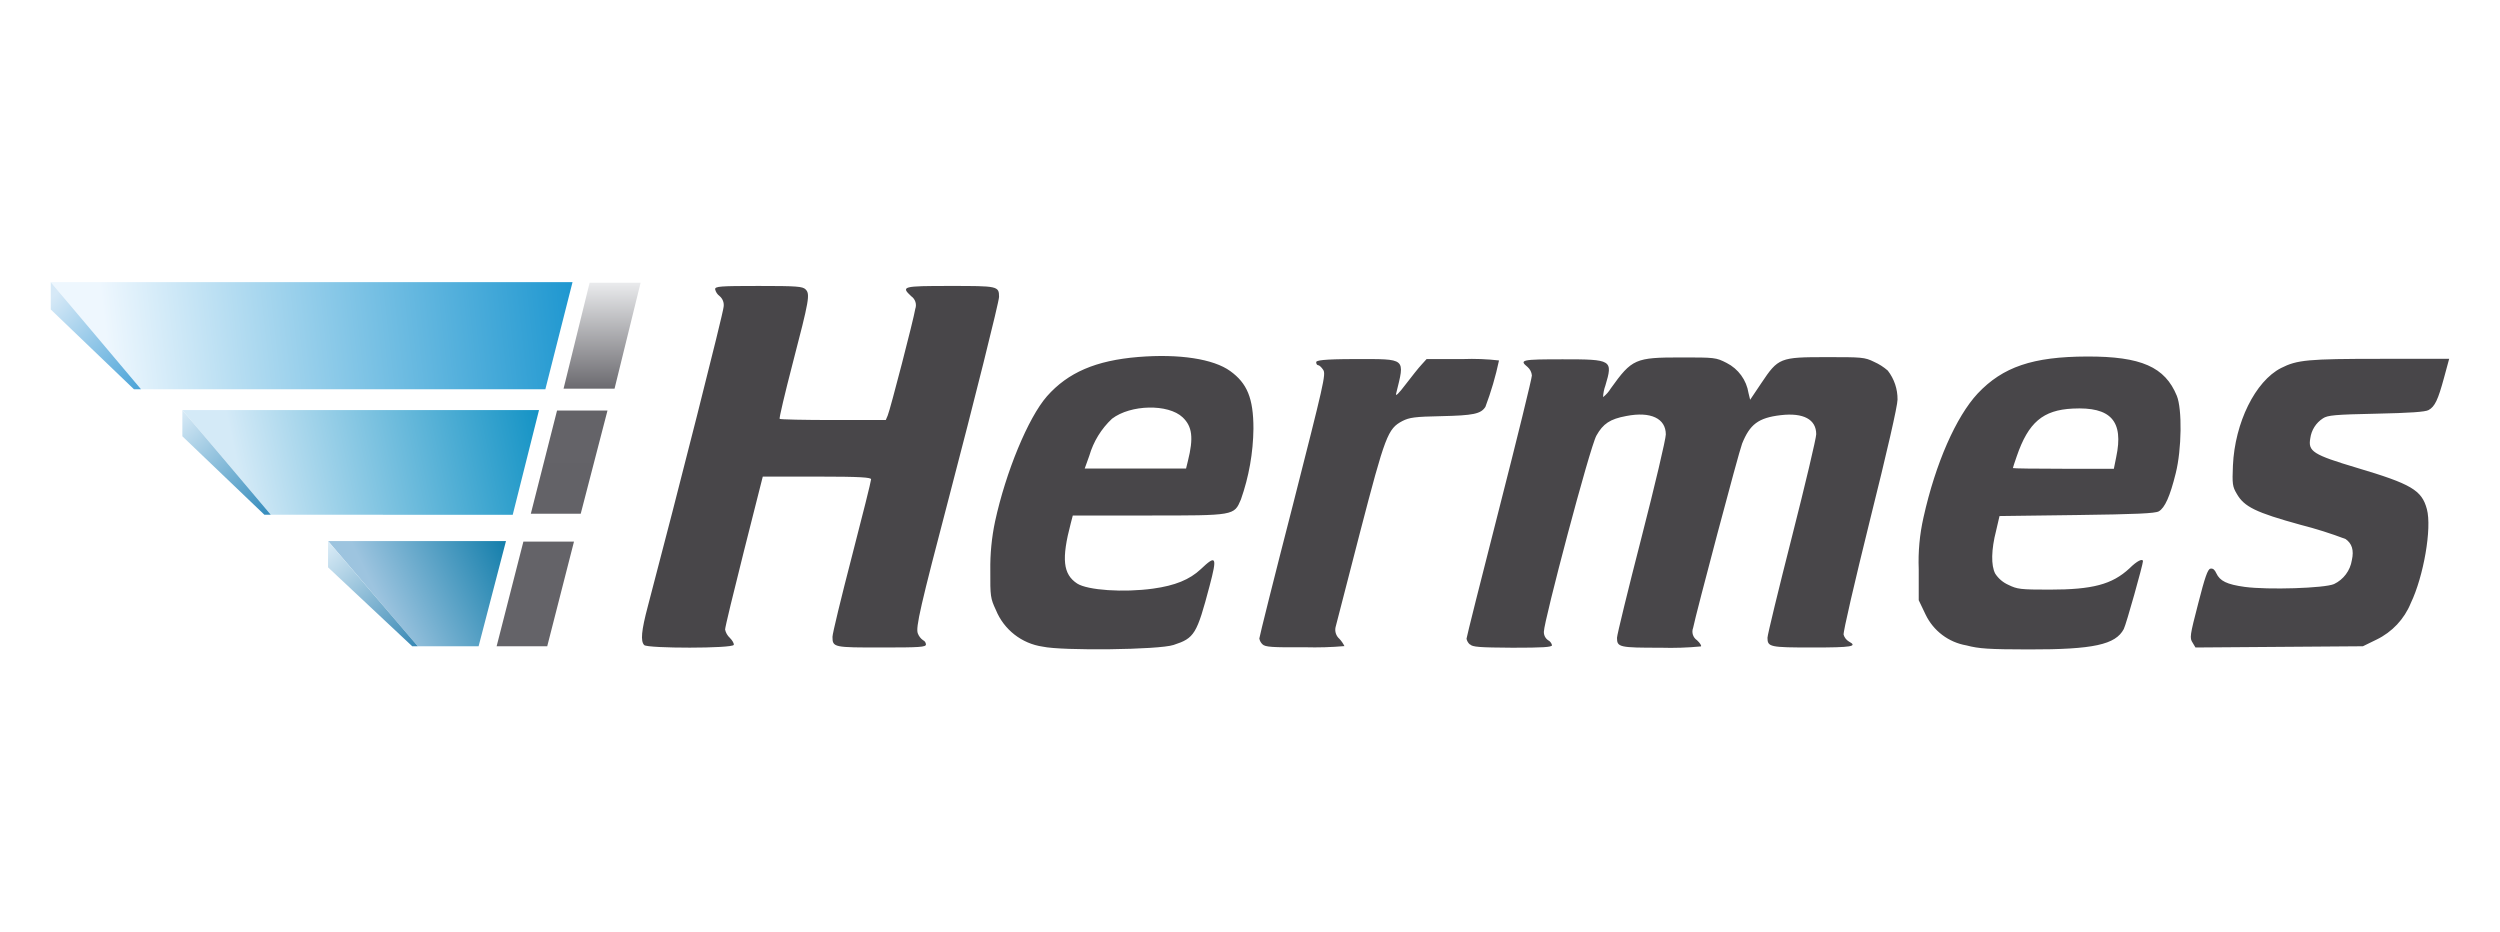
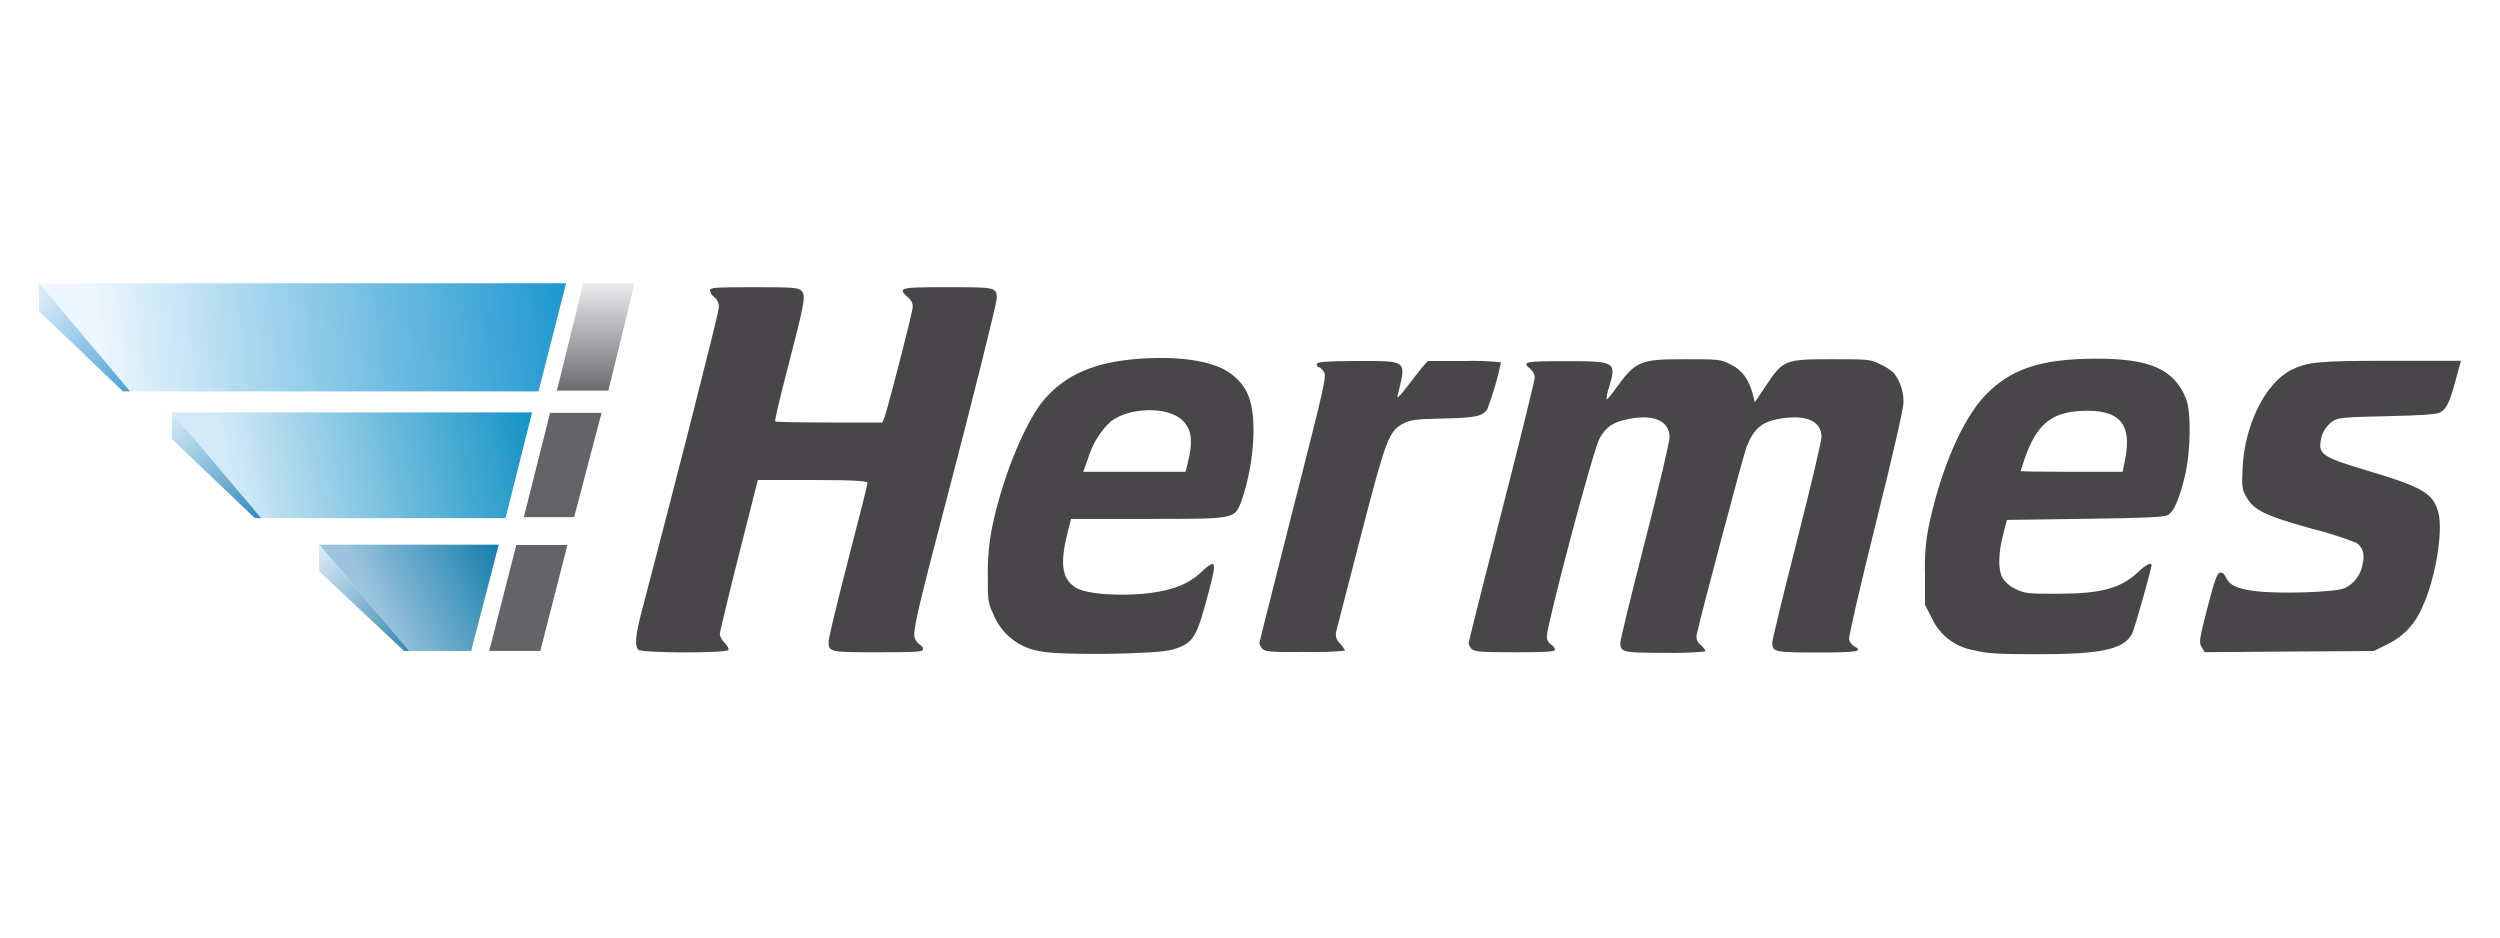
- <svg xmlns="http://www.w3.org/2000/svg" viewBox="0 0 323.13 120.41">
+ <svg xmlns="http://www.w3.org/2000/svg" viewBox="0 0 320 120">
  <defs>
    <style>.a{fill:none;}.b,.c,.d,.e,.f,.g,.h,.i,.j{fill-rule:evenodd;}.b{fill:url(#a);}.c{fill:url(#b);}.d{fill:url(#c);}.e{fill:url(#d);}.f{fill:url(#e);}.g{fill:url(#f);}.h{fill:url(#g);}.i{fill:url(#h);}.j{fill:url(#i);}.k{fill:#484649;}</style>
-     <linearGradient id="a" x1="13.95" y1="75.85" x2="74.33" y2="82.65" gradientTransform="matrix(1, 0, 0, -1, 0, 122)" gradientUnits="userSpaceOnUse">
+     <linearGradient id="a" x1="12.39" y1="75.64" x2="72.77" y2="82.44" gradientTransform="matrix(1, 0, 0, -1, 0, 121.59)" gradientUnits="userSpaceOnUse">
      <stop offset="0" stop-color="#eef7fe" />
      <stop offset="1" stop-color="#1e97d0" />
    </linearGradient>
-     <linearGradient id="b" x1="97.93" y1="148.84" x2="109.86" y2="137.16" gradientTransform="matrix(1, 0, 0, -1, -91.18, 187.28)" gradientUnits="userSpaceOnUse">
+     <linearGradient id="b" x1="96.37" y1="148.63" x2="108.29" y2="136.96" gradientTransform="matrix(1, 0, 0, -1, -91.18, 186.87)" gradientUnits="userSpaceOnUse">
      <stop offset="0" stop-color="#d6e9f7" />
      <stop offset="1" stop-color="#48a2d7" />
    </linearGradient>
-     <linearGradient id="c" x1="-169.3" y1="33.4" x2="-130.54" y2="41.7" gradientTransform="matrix(1, 0, 0, -1, 200.49, 96.1)" gradientUnits="userSpaceOnUse">
+     <linearGradient id="c" x1="-170.86" y1="33.19" x2="-132.11" y2="41.49" gradientTransform="matrix(1, 0, 0, -1, 200.49, 95.69)" gradientUnits="userSpaceOnUse">
      <stop offset="0" stop-color="#d4eaf7" />
      <stop offset="1" stop-color="#1493c5" />
    </linearGradient>
-     <linearGradient id="d" x1="-120.31" y1="16.81" x2="-108.63" y2="3.14" gradientTransform="matrix(1, 0, 0, -1, 142.98, 70.45)" gradientUnits="userSpaceOnUse">
+     <linearGradient id="d" x1="-121.88" y1="16.6" x2="-110.19" y2="2.94" gradientTransform="matrix(1, 0, 0, -1, 142.98, 70.04)" gradientUnits="userSpaceOnUse">
      <stop offset="0" stop-color="#d9ebf7" />
      <stop offset="1" stop-color="#318abb" />
    </linearGradient>
-     <linearGradient id="e" x1="-19.21" y1="1.41" x2="-2.96" y2="9.27" gradientTransform="matrix(1, 0, 0, -1, 68.5, 79.51)" gradientUnits="userSpaceOnUse">
+     <linearGradient id="e" x1="-20.78" y1="1.2" x2="-4.52" y2="9.06" gradientTransform="matrix(1, 0, 0, -1, 68.5, 79.1)" gradientUnits="userSpaceOnUse">
      <stop offset="0" stop-color="#9dc4df" />
      <stop offset="1" stop-color="#137eab" />
    </linearGradient>
-     <linearGradient id="f" x1="-8.38" y1="12.64" x2="3.45" y2="-1.22" gradientTransform="matrix(1, 0, 0, -1, 49.82, 83.15)" gradientUnits="userSpaceOnUse">
+     <linearGradient id="f" x1="-9.94" y1="12.44" x2="1.88" y2="-1.42" gradientTransform="matrix(1, 0, 0, -1, 49.82, 82.74)" gradientUnits="userSpaceOnUse">
      <stop offset="0" stop-color="#deeef8" />
      <stop offset="1" stop-color="#3586b3" />
    </linearGradient>
-     <linearGradient id="g" x1="128.9" y1="73.51" x2="128.9" y2="87.34" gradientTransform="matrix(1, 0, 0, -1, -59.71, 157.17)" gradientUnits="userSpaceOnUse">
+     <linearGradient id="g" x1="127.34" y1="73.3" x2="127.34" y2="87.14" gradientTransform="matrix(1, 0, 0, -1, -59.71, 156.76)" gradientUnits="userSpaceOnUse">
      <stop offset="0" stop-color="#646368" />
      <stop offset="1" stop-color="#646368" />
    </linearGradient>
-     <linearGradient id="h" x1="116.43" y1="25.4" x2="116.43" y2="38.87" gradientTransform="matrix(1, 0, 0, -1, -42.86, 91.93)" gradientUnits="userSpaceOnUse">
+     <linearGradient id="h" x1="114.86" y1="25.19" x2="114.86" y2="38.67" gradientTransform="matrix(1, 0, 0, -1, -42.86, 91.52)" gradientUnits="userSpaceOnUse">
      <stop offset="0" stop-color="#636267" />
      <stop offset="1" stop-color="#646368" />
    </linearGradient>
-     <linearGradient id="i" x1="145.77" y1="-21.23" x2="145.77" y2="-7.52" gradientTransform="matrix(1, 0, 0, -1, -67.95, 29.01)" gradientUnits="userSpaceOnUse">
+     <linearGradient id="i" x1="144.21" y1="-21.43" x2="144.21" y2="-7.73" gradientTransform="matrix(1, 0, 0, -1, -67.95, 28.6)" gradientUnits="userSpaceOnUse">
      <stop offset="0" stop-color="#6b6a6f" />
      <stop offset="1" stop-color="#eaebed" />
    </linearGradient>
  </defs>
-   <rect class="a" width="323.13" height="120.41" />
-   <path class="b" d="M70.49,50.31,74,36.47H6.56L18.23,50.31Z" />
-   <path class="c" d="M6.56,40,17.31,50.31h.92L6.56,36.47Z" />
-   <path class="d" d="M35,66.53,23.57,53h46.1l-3.4,13.54Z" />
-   <path class="e" d="M34.17,66.53,23.57,56.39V53L35,66.53Z" />
-   <path class="f" d="M54,83.53,42.4,69.93h23l-3.54,13.6Z" />
-   <path class="g" d="M42.4,73.33l10.88,10.2H54L42.4,69.93Z" />
-   <path class="h" d="M64.19,83.53h6.54L74.19,70H67.65Z" />
-   <path class="i" d="M68.61,66.4h6.45l3.46-13.34H72Z" />
-   <path class="j" d="M72.84,50.24h6.59l3.37-13.7H76.21Z" />
-   <path class="k" d="M134.78,83.58a7.73,7.73,0,0,1-6.06-4.74c-.7-1.5-.74-1.76-.72-5.12a28.75,28.75,0,0,1,.61-6.3C130,61,132.89,54,135.32,51.22c2.72-3.08,6.33-4.63,11.81-5.08,5.29-.43,9.71.25,11.88,1.82s3,3.48,3,7.45a28.59,28.59,0,0,1-1.62,9.15c-.89,2.09-.79,2.07-12,2.07h-9.73l-.26,1c-1.22,4.63-1,6.59.82,7.79,1.34.87,6,1.19,9.82.66,2.83-.39,4.72-1.16,6.16-2.51,2-1.9,2.15-1.65,1.14,2.17-1.65,6.24-1.95,6.74-4.65,7.62C149.79,84,137.23,84.13,134.78,83.58Zm18.76-24c.75-3,.56-4.46-.68-5.64-1.86-1.76-6.72-1.66-9.13.18a10.61,10.61,0,0,0-2.93,4.77l-.6,1.67h13.1ZM254.17,83.42a7.2,7.2,0,0,1-5.29-4L248,77.58v-4a25.7,25.7,0,0,1,.62-6.72c1.56-7,4.21-13,7-16,3.25-3.44,7.12-4.76,14.13-4.78s10.08,1.35,11.61,5.08c.7,1.72.63,6.93-.14,10-.74,3-1.41,4.48-2.19,4.93-.47.27-2.95.38-10.59.48l-10,.13L258,68.6c-.63,2.43-.67,4.5-.11,5.55a3.92,3.92,0,0,0,1.69,1.44c1.16.57,1.58.62,5.33.62,5.57,0,8.08-.67,10.32-2.74,1-1,1.75-1.33,1.75-.92s-2.16,8.15-2.48,8.76c-1.06,2-3.89,2.65-12.31,2.63C257.05,83.93,255.8,83.85,254.17,83.42ZM273.52,59.1c1-4.7-.69-6.54-5.62-6.29-3.85.19-5.73,1.79-7.23,6.16-.28.79-.5,1.48-.5,1.53s2.94.09,6.53.09h6.52ZM83.27,83.38c-.5-.5-.37-1.87.46-5,3.91-14.83,9.78-38,9.8-38.73A1.51,1.51,0,0,0,93,38.26a1.49,1.49,0,0,1-.57-.88c0-.37.66-.42,5.62-.42s5.68.06,6.07.44c.61.61.48,1.33-1.67,9.59-1,3.85-1.76,7.07-1.68,7.15s3.2.15,6.93.15h6.79l.25-.59c.33-.77,3.36-12.47,3.56-13.77a1.41,1.41,0,0,0-.52-1.64c-1.36-1.27-1.15-1.33,5-1.33s6.35,0,6.35,1.41c0,.63-3.24,13.6-6.43,25.76-3.74,14.24-4.37,17-4.07,17.74a1.88,1.88,0,0,0,.68.88.63.63,0,0,1,.37.54c0,.35-.76.4-5.72.4-6.18,0-6.36,0-6.36-1.38,0-.42,1.13-5.08,2.5-10.36s2.49-9.76,2.49-10-1.32-.35-7-.35h-7l-2.44,9.65c-1.34,5.31-2.44,9.86-2.43,10.12a2,2,0,0,0,.61,1.07c.34.34.56.74.51.91C94.68,83.83,83.71,83.82,83.27,83.38Zm79.91-.1a1.38,1.38,0,0,1-.41-.75c0-.19,1.95-8,4.33-17.23,4-15.72,4.3-16.93,3.93-17.49-.22-.34-.51-.61-.66-.61s-.25-.18-.25-.39.74-.4,5.08-.4c6.63,0,6.4-.2,5.25,4.47-.11.42.33,0,1.22-1.18.77-1,1.69-2.17,2.06-2.56l.66-.73h4.68a30.64,30.64,0,0,1,4.68.18,41.32,41.32,0,0,1-1.76,6c-.59.91-1.55,1.11-5.73,1.2-3.37.07-4.08.16-5,.63-1.89,1-2.21,1.84-5.48,14.41-1.65,6.35-3.07,11.87-3.16,12.25a1.55,1.55,0,0,0,.5,1.49,3.83,3.83,0,0,1,.65.94,44.33,44.33,0,0,1-5.1.15C164.41,83.69,163.53,83.63,163.18,83.28Zm26.78,0a1.35,1.35,0,0,1-.41-.72c0-.17,1.9-7.75,4.23-16.85S198,48.88,198,48.53a1.65,1.65,0,0,0-.55-1.09c-1.15-.93-.74-1,4.54-1,6.37,0,6.5.08,5.51,3.39a5,5,0,0,0-.3,1.5,4.17,4.17,0,0,0,1-1.13c2.74-3.82,3.16-4,9.06-4,4.38,0,4.52,0,5.91.71A5.28,5.28,0,0,1,226,50.81l.21.86,1.45-2.16c2.18-3.26,2.4-3.35,8.4-3.35,4.55,0,4.94,0,6.17.61A7,7,0,0,1,244,47.9a6,6,0,0,1,1.26,3.75c0,.81-1.36,6.76-3.56,15.56-2,8.09-3.49,14.5-3.41,14.83a1.54,1.54,0,0,0,.67.87c1.21.65.38.78-4.68.78-5.52,0-5.83-.06-5.83-1.26,0-.35,1.42-6.21,3.15-13s3.15-12.81,3.15-13.31c0-1.91-1.65-2.8-4.58-2.46s-4,1.21-5,3.68c-.43,1.09-6,22.1-6.33,23.81a1.34,1.34,0,0,0,.5,1.6c.38.35.61.71.51.8a40.91,40.91,0,0,1-5.19.17c-5.36,0-5.66-.06-5.66-1.28,0-.36,1.42-6.18,3.16-12.94s3.15-12.76,3.15-13.35c0-2.06-1.94-3-5.11-2.38-2.11.39-3,1-3.86,2.53s-6.79,24-6.79,25.34a1.27,1.27,0,0,0,.53,1.1,1,1,0,0,1,.52.65c0,.26-1.17.33-5.1.33C191.19,83.69,190.31,83.63,190,83.28Zm93.44-.21c-.4-.61-.36-.89.72-5.06.87-3.41,1.23-4.44,1.58-4.51s.57.17.76.59c.47,1,1.35,1.45,3.69,1.77,3,.4,10.29.17,11.53-.37a4.13,4.13,0,0,0,2.3-3.08c.3-1.32,0-2.17-.81-2.74a54.63,54.63,0,0,0-5.83-1.84c-5.77-1.59-7.27-2.32-8.23-4-.56-.94-.6-1.28-.5-3.66.25-5.54,2.89-10.9,6.22-12.6,2.08-1.06,3.49-1.19,12.85-1.19h8.88l-.66,2.43c-.78,2.88-1.19,3.74-2,4.19-.41.24-2.44.38-6.77.47-5.32.11-6.28.2-6.88.6a3.63,3.63,0,0,0-1.64,2.58c-.31,1.7.35,2.12,6,3.81,7.06,2.1,8.41,2.89,9.07,5.35s-.42,8.68-2.08,12.14a9,9,0,0,1-4.43,4.72l-1.76.86-10.82.08-10.82.08Z" />
+   <rect class="a" width="320" height="120" />
+   <path class="b" d="M68.93,50.1l3.53-13.84H5L16.66,50.1Z" />
+   <path class="c" d="M5,39.83,15.74,50.1h.92L5,36.26Z" />
+   <path class="d" d="M33.43,66.32,22,52.79H68.11l-3.4,13.53Z" />
+   <path class="e" d="M32.61,66.32,22,56.19v-3.4L33.43,66.32Z" />
+   <path class="f" d="M52.4,83.32,40.84,69.72h23l-3.53,13.6Z" />
+   <path class="g" d="M40.84,73.12l10.88,10.2h.68L40.84,69.72Z" />
+   <path class="h" d="M62.62,83.32h6.54l3.47-13.57H66.09Z" />
+   <path class="i" d="M67.05,66.19h6.44L77,52.85H70.41Z" />
+   <path class="j" d="M71.28,50h6.59l3.36-13.71H74.65Z" />
+   <path class="k" d="M133.21,83.37a7.73,7.73,0,0,1-6.06-4.74c-.7-1.49-.73-1.76-.71-5.12a28.82,28.82,0,0,1,.61-6.3c1.35-6.38,4.28-13.44,6.71-16.19,2.72-3.08,6.33-4.64,11.8-5.08,5.29-.43,9.72.25,11.89,1.82s3,3.48,3,7.44a28.93,28.93,0,0,1-1.62,9.16c-.9,2.08-.79,2.06-12,2.06h-9.73l-.26,1c-1.23,4.62-1,6.58.82,7.78,1.34.87,6,1.19,9.81.67,2.83-.4,4.72-1.17,6.16-2.52,2-1.89,2.16-1.65,1.15,2.17-1.65,6.25-1.95,6.74-4.65,7.62C148.23,83.75,135.66,83.92,133.21,83.37ZM152,59.4c.74-2.95.56-4.46-.68-5.63-1.87-1.76-6.73-1.67-9.14.17a10.67,10.67,0,0,0-2.92,4.77l-.61,1.68h13.1ZM252.61,83.22a7.22,7.22,0,0,1-5.29-4l-.92-1.8v-4a25.66,25.66,0,0,1,.62-6.72c1.56-7,4.2-13,7-16,3.25-3.45,7.13-4.76,14.14-4.79S278.26,47.23,279.8,51c.7,1.71.62,6.92-.15,10s-1.4,4.49-2.18,4.93c-.47.27-3,.38-10.59.48l-10,.14-.47,1.83c-.63,2.44-.67,4.51-.11,5.56A3.93,3.93,0,0,0,258,75.39c1.15.57,1.57.62,5.32.61,5.58,0,8.08-.67,10.33-2.74,1-1,1.75-1.32,1.75-.91s-2.17,8.14-2.49,8.76c-1.05,2-3.88,2.65-12.3,2.63C255.49,83.73,254.23,83.64,252.61,83.22ZM272,58.9c.94-4.71-.7-6.54-5.62-6.3-3.86.19-5.73,1.79-7.24,6.16-.27.8-.49,1.49-.49,1.54s2.93.09,6.52.09h6.53ZM81.71,83.17c-.5-.49-.38-1.87.45-5C86.07,63.32,92,40.12,92,39.41a1.51,1.51,0,0,0-.55-1.35,1.51,1.51,0,0,1-.58-.89c0-.36.66-.41,5.63-.41s5.68.05,6.06.44c.61.61.49,1.32-1.66,9.59-1,3.85-1.76,7.07-1.68,7.15s3.19.14,6.93.14h6.79l.25-.59c.33-.77,3.35-12.47,3.56-13.76a1.42,1.42,0,0,0-.52-1.64c-1.36-1.28-1.15-1.33,5-1.33s6.36,0,6.36,1.4c0,.63-3.24,13.6-6.43,25.77-3.74,14.24-4.37,17-4.07,17.73a1.72,1.72,0,0,0,.68.88.65.65,0,0,1,.37.55c0,.35-.76.4-5.73.4-6.17,0-6.35,0-6.35-1.39,0-.41,1.12-5.07,2.49-10.36s2.5-9.76,2.5-9.95-1.32-.35-7-.35H97l-2.44,9.65c-1.34,5.3-2.43,9.85-2.43,10.11a2.14,2.14,0,0,0,.62,1.08c.33.33.56.74.5.91C93.12,83.62,82.14,83.61,81.71,83.17Zm79.91-.09a1.39,1.39,0,0,1-.42-.76c0-.19,2-7.94,4.33-17.23,4-15.72,4.3-16.93,3.93-17.49-.21-.33-.51-.6-.65-.6s-.26-.18-.26-.4.74-.39,5.08-.39c6.64,0,6.4-.2,5.25,4.46-.1.43.33,0,1.23-1.18.76-1,1.69-2.16,2-2.56l.67-.72h4.68a33,33,0,0,1,4.67.17,40.24,40.24,0,0,1-1.76,6c-.59.91-1.55,1.11-5.72,1.19-3.38.07-4.09.16-5,.63-1.88,1-2.21,1.84-5.47,14.42-1.65,6.35-3.07,11.86-3.16,12.25a1.56,1.56,0,0,0,.49,1.48,4,4,0,0,1,.66.94,40.62,40.62,0,0,1-5.1.16C162.84,83.49,162,83.42,161.62,83.08Zm26.77,0a1.44,1.44,0,0,1-.41-.73c0-.17,1.9-7.75,4.23-16.84s4.23-16.83,4.24-17.19a1.62,1.62,0,0,0-.56-1.09c-1.15-.93-.73-1,4.54-1,6.38,0,6.5.07,5.52,3.39a4.76,4.76,0,0,0-.31,1.49c.06.06.5-.45,1-1.13,2.74-3.81,3.17-4,9.07-4,4.37,0,4.51,0,5.91.72s2.27,1.87,2.78,3.94l.22.85,1.44-2.16c2.19-3.26,2.41-3.35,8.4-3.35,4.55,0,4.94,0,6.17.62a6.87,6.87,0,0,1,1.76,1.12,6,6,0,0,1,1.26,3.76c0,.81-1.36,6.75-3.56,15.56-2,8.08-3.49,14.5-3.41,14.83a1.6,1.6,0,0,0,.67.86c1.21.65.39.79-4.67.79-5.53,0-5.83-.07-5.83-1.26,0-.35,1.42-6.22,3.15-13s3.15-12.8,3.15-13.3c0-1.91-1.65-2.8-4.58-2.47s-4,1.21-5,3.68c-.43,1.1-6,22.11-6.33,23.82a1.34,1.34,0,0,0,.5,1.6c.37.34.6.7.51.8a43.45,43.45,0,0,1-5.2.17c-5.35,0-5.65-.07-5.65-1.29,0-.36,1.42-6.18,3.15-12.93s3.15-12.76,3.15-13.35c0-2.07-1.93-3-5.11-2.38-2.1.38-3,1-3.85,2.52S198,80,198,81.41a1.25,1.25,0,0,0,.52,1.09,1.07,1.07,0,0,1,.53.66c0,.25-1.18.33-5.1.33C189.62,83.49,188.74,83.42,188.39,83.08Zm93.45-.21c-.4-.61-.36-.89.71-5.07.88-3.41,1.24-4.43,1.59-4.5s.57.17.76.58c.47,1,1.34,1.46,3.69,1.77,3,.4,10.28.17,11.52-.36a4.16,4.16,0,0,0,2.31-3.09c.3-1.32,0-2.17-.81-2.73a50.48,50.48,0,0,0-5.84-1.84c-5.77-1.6-7.27-2.32-8.23-4-.55-.95-.6-1.28-.49-3.67.24-5.54,2.89-10.9,6.21-12.59,2.09-1.06,3.5-1.19,12.85-1.19H315l-.66,2.43c-.78,2.88-1.19,3.74-2,4.19-.41.23-2.44.38-6.77.47-5.32.11-6.28.19-6.89.59a3.61,3.61,0,0,0-1.63,2.58c-.31,1.71.34,2.12,6,3.81,7.06,2.1,8.41,2.9,9.06,5.36s-.42,8.67-2.07,12.13a9,9,0,0,1-4.44,4.72l-1.75.87-10.83.07-10.82.08Z" />
</svg>
